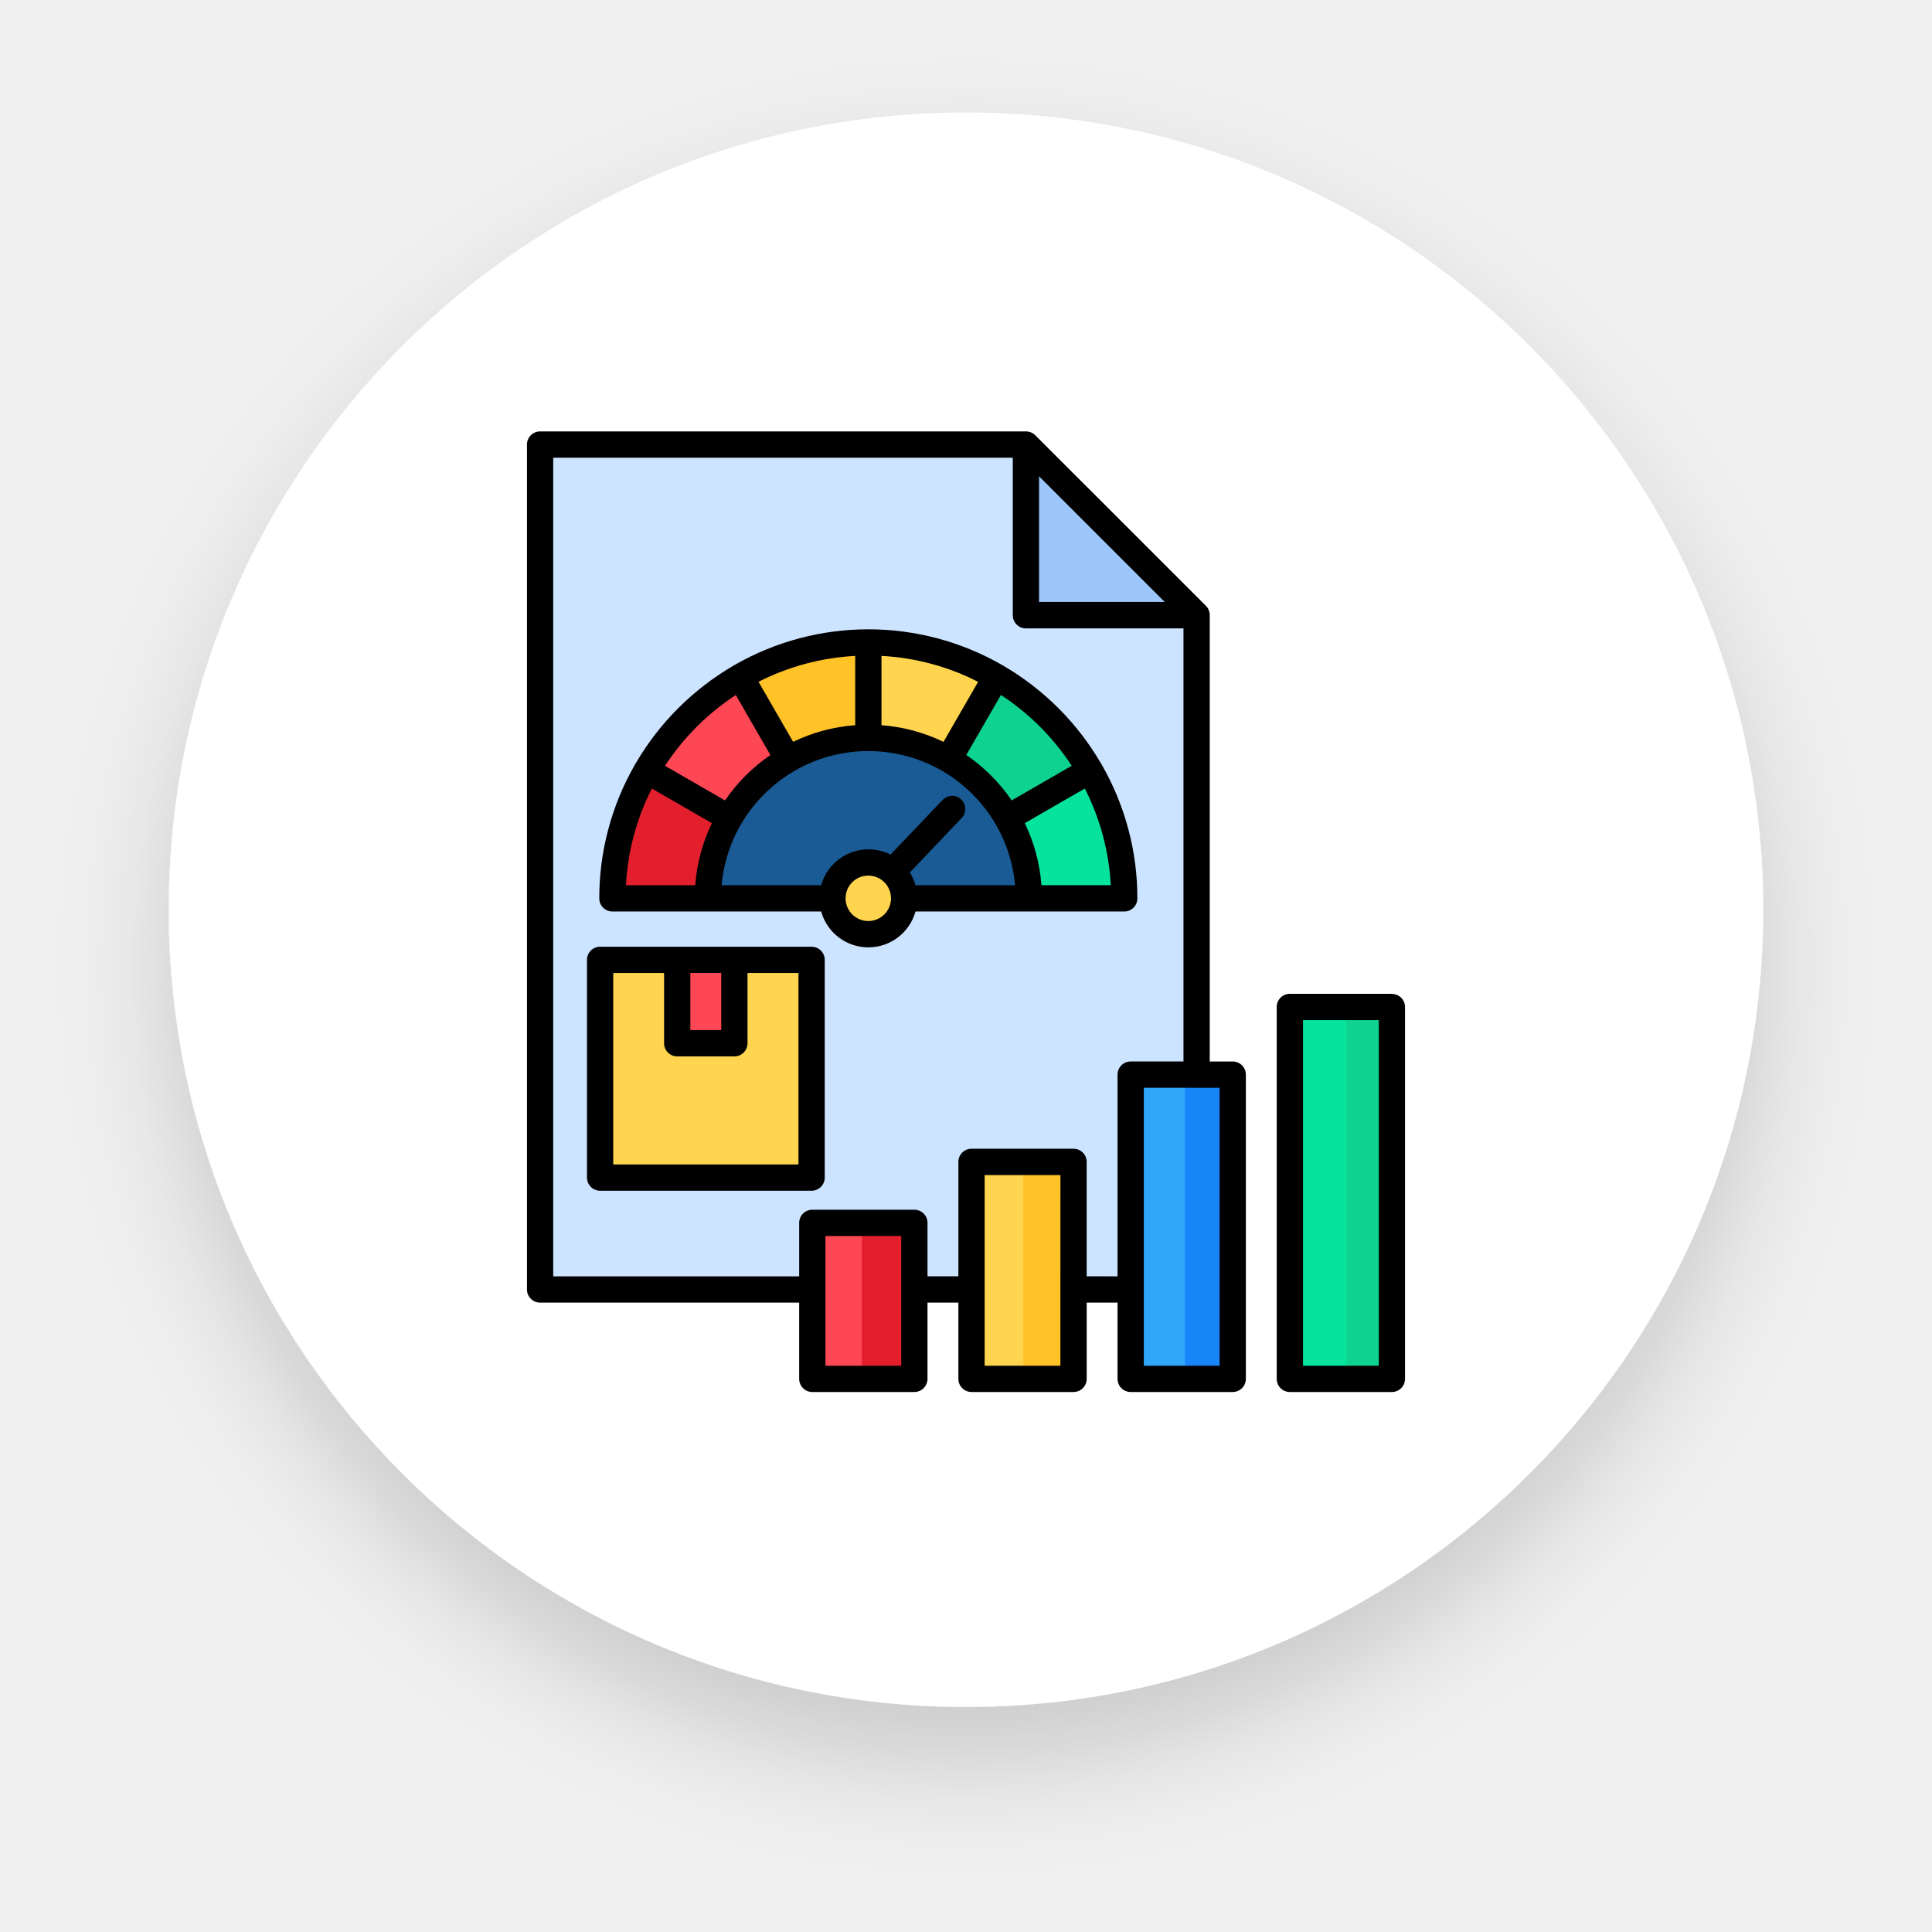
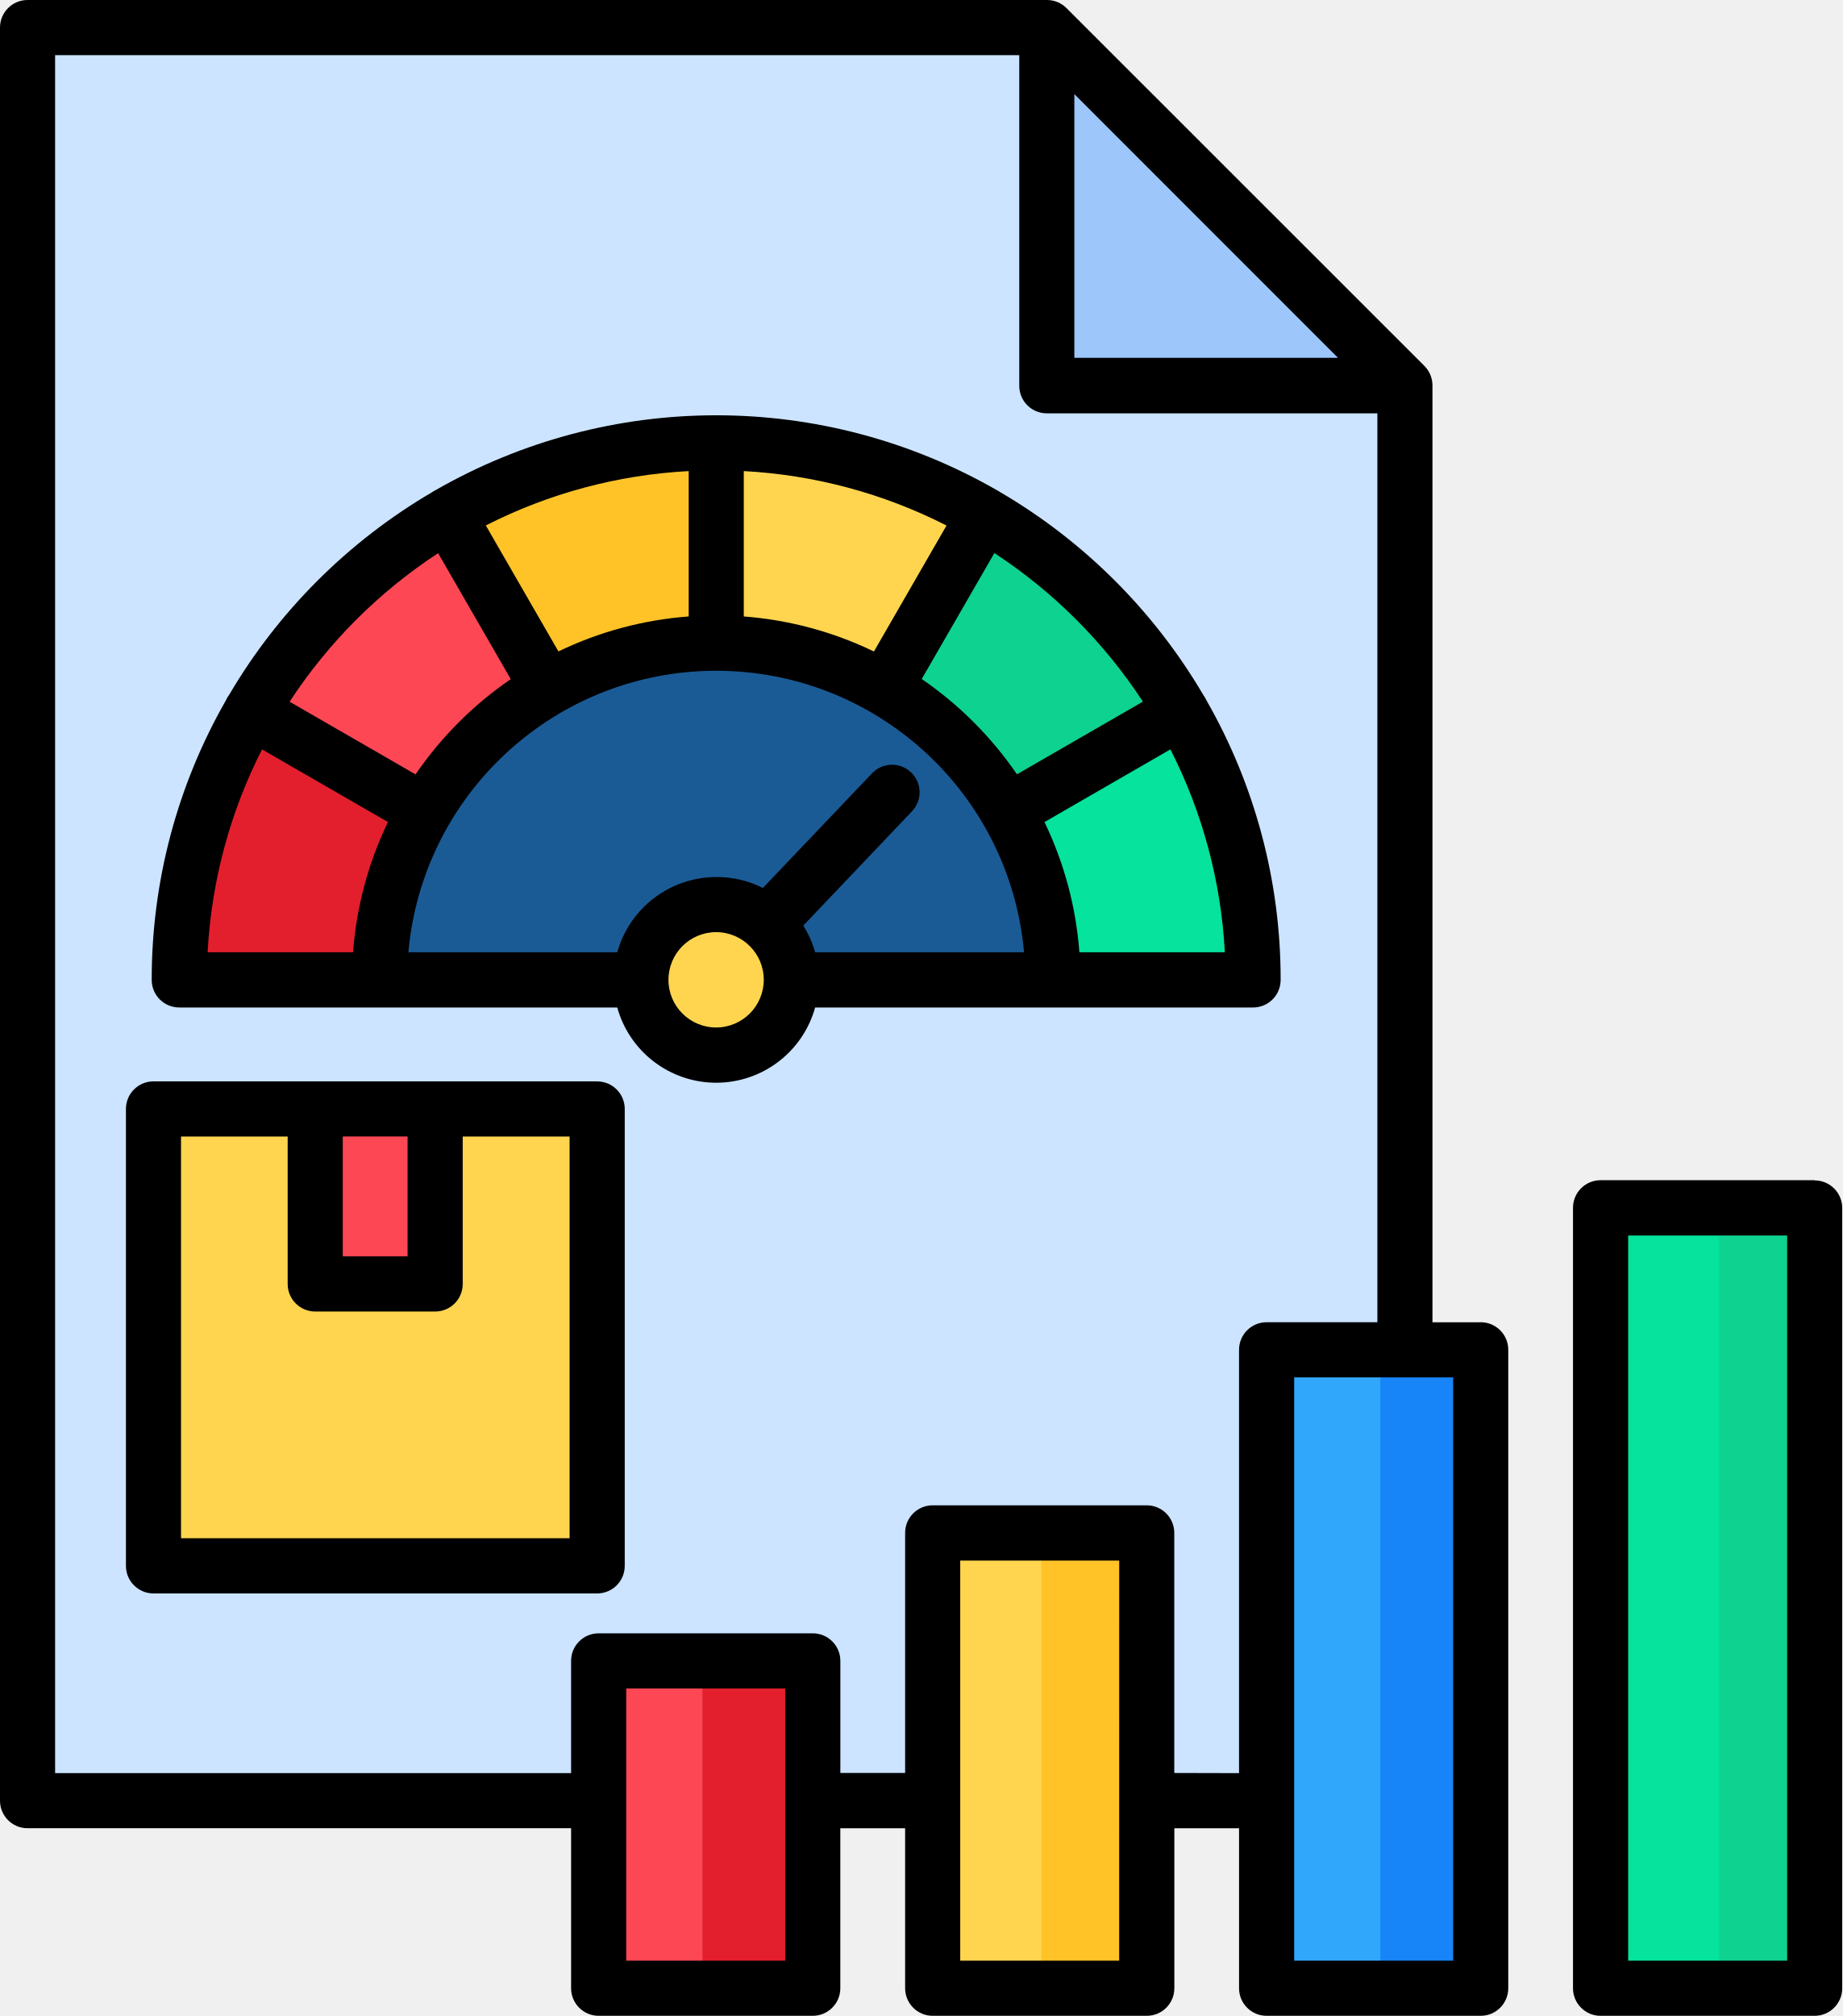
- <svg xmlns="http://www.w3.org/2000/svg" width="103" height="103" viewBox="0 0 103 103">
-   <defs>
-     <filter id="a" width="103" height="103" x="0" y="0" filterUnits="userSpaceOnUse">
-       <feOffset dy="3" />
-       <feGaussianBlur result="b" stdDeviation="3" />
-       <feFlood flood-opacity=".161" />
-       <feComposite in2="b" operator="in" />
-       <feComposite in="SourceGraphic" />
-     </filter>
-   </defs>
-   <g transform="translate(-1113.001 -4587.67)">
-     <g filter="url(#a)" transform="translate(1113 4587.67)">
-       <circle cx="42.5" cy="42.5" r="42.5" fill="#fff" transform="translate(9 6)" />
+ <svg xmlns="http://www.w3.org/2000/svg" width="46.813" height="51.216" viewBox="0 0 46.813 51.216">
+   <g transform="translate(0)">
+     <g transform="translate(0.361 0.329)">
+       <g transform="translate(0 0)">
+         <path d="M25.606,3.28H51.895l9.232,9.232V49H25.606Z" transform="translate(-25.606 -3.28)" fill="#cce4ff" fill-rule="evenodd" />
+       </g>
+       <g transform="translate(26.289)">
+         <path d="M297.656,12.512h-9.232V3.28Z" transform="translate(-288.424 -3.28)" fill="#9dc6fb" fill-rule="evenodd" />
+       </g>
+       <g transform="translate(9.077 15.868)">
+         <path d="M125.033,161.92a8.684,8.684,0,0,1,8.682,8.685H116.348A8.685,8.685,0,0,1,125.033,161.92Z" transform="translate(-116.348 -161.92)" fill="#1a5b96" fill-rule="evenodd" />
+       </g>
+       <g transform="translate(14.729 42.114)">
+         <path d="M172.853,424.308h5.523v8.444h-5.523Z" transform="translate(-172.853 -424.308)" fill="#fd4755" fill-rule="evenodd" />
+       </g>
+       <g transform="translate(23.342 38.819)">
+         <path d="M258.963,391.365h5.523V403.1h-5.523Z" transform="translate(-258.963 -391.365)" fill="#ffd54f" fill-rule="evenodd" />
+       </g>
+       <g transform="translate(31.955 34.094)">
+         <path d="M345.074,344.124H350.6v16.464h-5.523Z" transform="translate(-345.074 -344.124)" fill="#31a7fb" fill-rule="evenodd" />
+       </g>
+       <g transform="translate(40.569 30.436)">
+         <path d="M431.184,307.557h5.523v20.122h-5.523Z" transform="translate(-431.184 -307.557)" fill="#05e39c" fill-rule="evenodd" />
+       </g>
+       <g transform="translate(3.243 27.883)">
+         <path d="M58.03,282.037H69.478v11.782H58.03Z" transform="translate(-58.03 -282.037)" fill="#ffd54f" fill-rule="evenodd" />
+       </g>
+       <g transform="translate(7.419 27.883)">
+         <path d="M99.776,282.037h3.094v4.512H99.776Z" transform="translate(-99.776 -282.037)" fill="#fd4755" fill-rule="evenodd" />
+       </g>
+       <g transform="translate(3.914 17.63)">
+         <path d="M66.587,179.528a13.758,13.758,0,0,0-1.853,6.924H69.9a8.638,8.638,0,0,1,1.163-4.343Z" transform="translate(-64.734 -179.528)" fill="#e41f2d" fill-rule="evenodd" />
+       </g>
+       <g transform="translate(5.767 12.559)">
+         <path d="M83.262,133.9l4.472,2.581a8.73,8.73,0,0,1,3.18-3.18l-2.584-4.472A13.88,13.88,0,0,0,83.262,133.9Z" transform="translate(-83.262 -128.834)" fill="#fd4755" fill-rule="evenodd" />
+       </g>
+       <g transform="translate(10.835 10.705)">
+         <path d="M133.927,112.159l2.584,4.472a8.63,8.63,0,0,1,4.343-1.163v-5.163A13.776,13.776,0,0,0,133.927,112.159Z" transform="translate(-133.927 -110.306)" fill="#ffc328" fill-rule="evenodd" />
+       </g>
+       <g transform="translate(17.762 10.705)">
+         <path d="M203.177,110.306v5.163a8.646,8.646,0,0,1,4.343,1.163l2.581-4.472a13.774,13.774,0,0,0-6.924-1.853Z" transform="translate(-203.177 -110.306)" fill="#ffd54f" fill-rule="evenodd" />
+       </g>
+       <g transform="translate(22.105 12.559)">
+         <path d="M249.173,128.834l-2.581,4.472a8.723,8.723,0,0,1,3.177,3.18l4.472-2.581A13.88,13.88,0,0,0,249.173,128.834Z" transform="translate(-246.592 -128.834)" fill="#0ed290" fill-rule="evenodd" />
+       </g>
+       <g transform="translate(25.282 17.63)">
+         <path d="M282.827,179.528l-4.472,2.581a8.638,8.638,0,0,1,1.163,4.343h5.163A13.758,13.758,0,0,0,282.827,179.528Z" transform="translate(-278.355 -179.528)" fill="#05e39c" fill-rule="evenodd" />
+       </g>
+       <g transform="translate(15.822 22.614)">
+         <path d="M185.726,233.238a1.94,1.94,0,1,0-1.94-1.94A1.942,1.942,0,0,0,185.726,233.238Z" transform="translate(-183.786 -229.359)" fill="#ffd54f" fill-rule="evenodd" />
+       </g>
+       <g transform="translate(43.331 30.436)">
+         <path d="M458.8,307.557h2.76v20.122H458.8Z" transform="translate(-458.803 -307.557)" fill="#0ed290" fill-rule="evenodd" />
+       </g>
+       <g transform="translate(34.715 34.094)">
+         <path d="M372.665,344.124h2.763v16.464h-2.763Z" transform="translate(-372.665 -344.124)" fill="#1785f8" fill-rule="evenodd" />
+       </g>
+       <g transform="translate(26.102 38.819)">
+         <path d="M286.554,391.365h2.763V403.1h-2.763Z" transform="translate(-286.554 -391.365)" fill="#ffc328" fill-rule="evenodd" />
+       </g>
+       <g transform="translate(17.489 42.114)">
+         <path d="M200.444,424.308h2.763v8.444h-2.763Z" transform="translate(-200.444 -424.308)" fill="#e41f2d" fill-rule="evenodd" />
+       </g>
    </g>
-     <g transform="translate(1141.095 4610.67)">
-       <g fill-rule="evenodd" transform="translate(.361 .329)">
-         <path fill="#cce4ff" d="M0 0h26.289l9.232 9.232V45.72H0Z" />
-         <path fill="#9dc6fb" d="M35.521 9.232h-9.232V0Z" />
-         <path fill="#1a5b96" d="M17.762 15.868a8.684 8.684 0 0 1 8.682 8.685H9.077a8.685 8.685 0 0 1 8.685-8.685" />
-         <path fill="#fd4755" d="M14.729 42.114h5.523v8.444h-5.523Z" />
-         <path fill="#ffd54f" d="M23.342 38.819h5.523v11.735h-5.523Z" />
-         <path fill="#31a7fb" d="M31.955 34.094h5.526v16.464h-5.523Z" />
-         <path fill="#05e39c" d="M40.569 30.436h5.523v20.122h-5.523Z" />
-         <path fill="#ffd54f" d="M3.243 27.883h11.448v11.782H3.243Z" />
-         <path fill="#fd4755" d="M7.419 27.883h3.094v4.512H7.419Z" />
-         <path fill="#e41f2d" d="M5.767 17.63a13.76 13.76 0 0 0-1.853 6.924H9.08a8.64 8.64 0 0 1 1.163-4.343Z" />
-         <path fill="#fd4755" d="m5.767 17.625 4.472 2.581a8.73 8.73 0 0 1 3.18-3.18l-2.584-4.472a13.9 13.9 0 0 0-5.068 5.071" />
-         <path fill="#ffc328" d="m10.835 12.558 2.584 4.472a8.63 8.63 0 0 1 4.343-1.163v-5.163a13.8 13.8 0 0 0-6.927 1.854" />
-         <path fill="#ffd54f" d="M17.762 10.705v5.163a8.65 8.65 0 0 1 4.343 1.163l2.581-4.472a13.8 13.8 0 0 0-6.924-1.853Z" />
-         <path fill="#0ed290" d="m24.686 12.559-2.581 4.472a8.7 8.7 0 0 1 3.177 3.18l4.472-2.581a13.9 13.9 0 0 0-5.068-5.071" />
-         <path fill="#05e39c" d="m29.754 17.63-4.472 2.581a8.64 8.64 0 0 1 1.163 4.343h5.163a13.76 13.76 0 0 0-1.854-6.924" />
-         <path fill="#ffd54f" d="M17.762 26.493a1.94 1.94 0 1 0-1.94-1.94 1.94 1.94 0 0 0 1.94 1.94" />
-         <path fill="#0ed290" d="M43.328 30.436h2.76v20.122h-2.76Z" />
-         <path fill="#1785f8" d="M34.715 34.094h2.763v16.464h-2.763Z" />
-         <path fill="#ffc328" d="M26.102 38.819h2.763v11.735h-2.763Z" />
-         <path fill="#e41f2d" d="M17.489 42.114h2.763v8.444h-2.763Z" />
-       </g>
-       <path d="M32.542 24.892a14.26 14.26 0 0 0-1.885-7.1l-.035-.069-.046-.069a14.45 14.45 0 0 0-5.168-5.156l-.038-.025-.026-.013a14.32 14.32 0 0 0-14.279-.006l-.037.019-.054.035a14.45 14.45 0 0 0-5.151 5.143l-.048.072-.036.072a14.26 14.26 0 0 0-1.884 7.1.7.7 0 0 0 .7.7h11.13a2.609 2.609 0 0 0 5.028 0h11.129a.7.7 0 0 0 .7-.703m-3.5-7.067-3.2 1.846a9.3 9.3 0 0 0-2.42-2.421l1.846-3.2a13.05 13.05 0 0 1 3.773 3.773Zm-8.626 5.686 2.758-2.9a.7.7 0 0 0-1.014-.966l-2.774 2.913a2.6 2.6 0 0 0-1.186-.277 2.616 2.616 0 0 0-2.515 1.911h-5.308a7.854 7.854 0 0 1 15.645 0h-5.309a2.6 2.6 0 0 0-.3-.676Zm-1.516-7.85v-3.693a12.8 12.8 0 0 1 5.152 1.383l-1.845 3.2a9.2 9.2 0 0 0-3.307-.89m-1.4 0a9.2 9.2 0 0 0-3.31.888l-1.845-3.2a12.85 12.85 0 0 1 5.155-1.381Zm-6.367-1.608 1.846 3.2a9.3 9.3 0 0 0-2.42 2.42l-3.2-1.846a13.05 13.05 0 0 1 3.774-3.774m-4.475 4.985 3.2 1.846a9.2 9.2 0 0 0-.887 3.308H5.276a12.85 12.85 0 0 1 1.383-5.154ZM18.2 26.103a1.211 1.211 0 1 1 1.208-1.211 1.21 1.21 0 0 1-1.208 1.211m9.228-1.911a9.2 9.2 0 0 0-.887-3.308l3.2-1.846a12.85 12.85 0 0 1 1.383 5.154Zm10.2 9.4H36.4V9.796a.7.7 0 0 0-.205-.5L27.1.205A.7.7 0 0 0 26.6 0H.7a.7.7 0 0 0-.7.7v45.046a.7.7 0 0 0 .7.7h13.812v4.065a.7.7 0 0 0 .7.7h5.441a.7.7 0 0 0 .7-.7v-4.064H23v4.064a.7.7 0 0 0 .7.7h5.441a.7.7 0 0 0 .7-.7v-4.064h1.644v4.064a.7.7 0 0 0 .7.7h5.441a.7.7 0 0 0 .7-.7v-16.22a.7.7 0 0 0-.7-.7ZM27.3 2.391l6.7 6.7h-6.7Zm-7.347 47.42h-4.04v-6.917h4.04Zm8.486 0H24.4V39.647h4.04Zm1.4-4.769v-6.1a.7.7 0 0 0-.7-.7H23.7a.7.7 0 0 0-.7.7v6.1h-1.646v-2.848a.7.7 0 0 0-.7-.7h-5.442a.7.7 0 0 0-.7.7v2.852H1.4V1.401h24.5v8.4a.7.7 0 0 0 .7.7H35v23.09h-2.815a.7.7 0 0 0-.7.7v10.755Zm7.087 4.769h-4.04V34.992h4.04Zm9.187-19.828h-5.442a.7.7 0 0 0-.7.7v19.828a.7.7 0 0 0 .7.7h5.441a.7.7 0 0 0 .7-.7V30.688a.7.7 0 0 0-.7-.7Zm-.7 19.828h-4.04V31.388h4.04ZM15.175 27.472H3.9a.7.7 0 0 0-.7.7v11.609a.7.7 0 0 0 .7.7h11.275a.7.7 0 0 0 .7-.7V28.173a.7.7 0 0 0-.7-.7Zm-6.465 1.4h1.647v3.045H8.71Zm5.764 10.207H4.6V28.873h2.71v3.746a.7.7 0 0 0 .7.7h3.048a.7.7 0 0 0 .7-.7v-3.746h2.716Z" />
-     </g>
+     <path d="M54.542,24.881a14.258,14.258,0,0,0-1.885-7.1.684.684,0,0,0-.035-.069.727.727,0,0,0-.046-.069,14.451,14.451,0,0,0-5.168-5.156l-.038-.025-.026-.013a14.32,14.32,0,0,0-14.279-.006l-.037.019c-.019.011-.037.023-.054.035a14.452,14.452,0,0,0-5.151,5.143.7.7,0,0,0-.048.072.726.726,0,0,0-.036.072,14.256,14.256,0,0,0-1.884,7.1.7.7,0,0,0,.7.7H37.685a2.609,2.609,0,0,0,5.028,0H53.842A.7.7,0,0,0,54.542,24.881Zm-3.5-7.067-3.2,1.846a9.332,9.332,0,0,0-2.42-2.421l1.846-3.2a13.047,13.047,0,0,1,3.773,3.773ZM42.416,23.5l2.758-2.9a.7.7,0,0,0-1.014-.966l-2.774,2.913A2.589,2.589,0,0,0,40.2,22.27a2.616,2.616,0,0,0-2.515,1.911H32.377a7.854,7.854,0,0,1,15.645,0H42.713a2.6,2.6,0,0,0-.3-.676ZM40.9,15.65V11.957a12.844,12.844,0,0,1,5.152,1.383l-1.845,3.2A9.181,9.181,0,0,0,40.9,15.65Zm-1.4,0a9.188,9.188,0,0,0-3.31.888l-1.845-3.2A12.85,12.85,0,0,1,39.5,11.957Zm-6.367-1.608,1.846,3.2a9.333,9.333,0,0,0-2.42,2.42l-3.2-1.846A13.046,13.046,0,0,1,33.133,14.042Zm-4.475,4.985,3.2,1.846a9.188,9.188,0,0,0-.887,3.308H27.276a12.849,12.849,0,0,1,1.383-5.154ZM40.2,26.092a1.211,1.211,0,1,1,1.208-1.211A1.212,1.212,0,0,1,40.2,26.092Zm9.228-1.911a9.19,9.19,0,0,0-.887-3.308l3.2-1.846a12.851,12.851,0,0,1,1.383,5.154Zm10.2,9.4H58.4V9.785a.7.7,0,0,0-.205-.5L49.1.194a.7.7,0,0,0-.5-.205H22.7a.7.7,0,0,0-.7.7V45.735a.7.7,0,0,0,.7.7H36.512V50.5a.7.7,0,0,0,.7.7h5.441a.7.7,0,0,0,.7-.7V46.436H45V50.5a.7.7,0,0,0,.7.7h5.441a.7.7,0,0,0,.7-.7V46.436h1.644V50.5a.7.7,0,0,0,.7.7h5.441a.7.7,0,0,0,.7-.7V34.28a.7.7,0,0,0-.7-.7ZM49.3,2.38l6.7,6.7H49.3ZM41.953,49.8h-4.04V42.883h4.04Zm8.486,0H46.4V45.792c0-.019,0-.037,0-.056s0-.038,0-.056V39.636h4.04Zm1.4-4.769v-6.1a.7.7,0,0,0-.7-.7H45.7a.7.7,0,0,0-.7.7v6.1H43.354V42.183a.7.7,0,0,0-.7-.7H37.212a.7.7,0,0,0-.7.7v2.852H23.4V1.39H47.9v8.4a.7.7,0,0,0,.7.7H57V33.58H54.185a.7.7,0,0,0-.7.7V45.035ZM58.926,49.8h-4.04V34.981h4.04Zm9.187-19.828H62.671a.7.7,0,0,0-.7.7V50.5a.7.7,0,0,0,.7.7h5.441a.7.7,0,0,0,.7-.7V30.677a.7.7,0,0,0-.7-.7Zm-.7,19.828h-4.04V31.377h4.04ZM37.175,27.461H25.9a.7.7,0,0,0-.7.7V39.77a.7.7,0,0,0,.7.7H37.175a.7.7,0,0,0,.7-.7V28.162a.7.7,0,0,0-.7-.7Zm-6.465,1.4h1.647v3.045H30.71Zm5.764,10.207H26.6V28.862H29.31v3.746a.7.7,0,0,0,.7.7h3.048a.7.7,0,0,0,.7-.7V28.862h2.716Z" transform="translate(-22 0.011)" />
  </g>
</svg>
